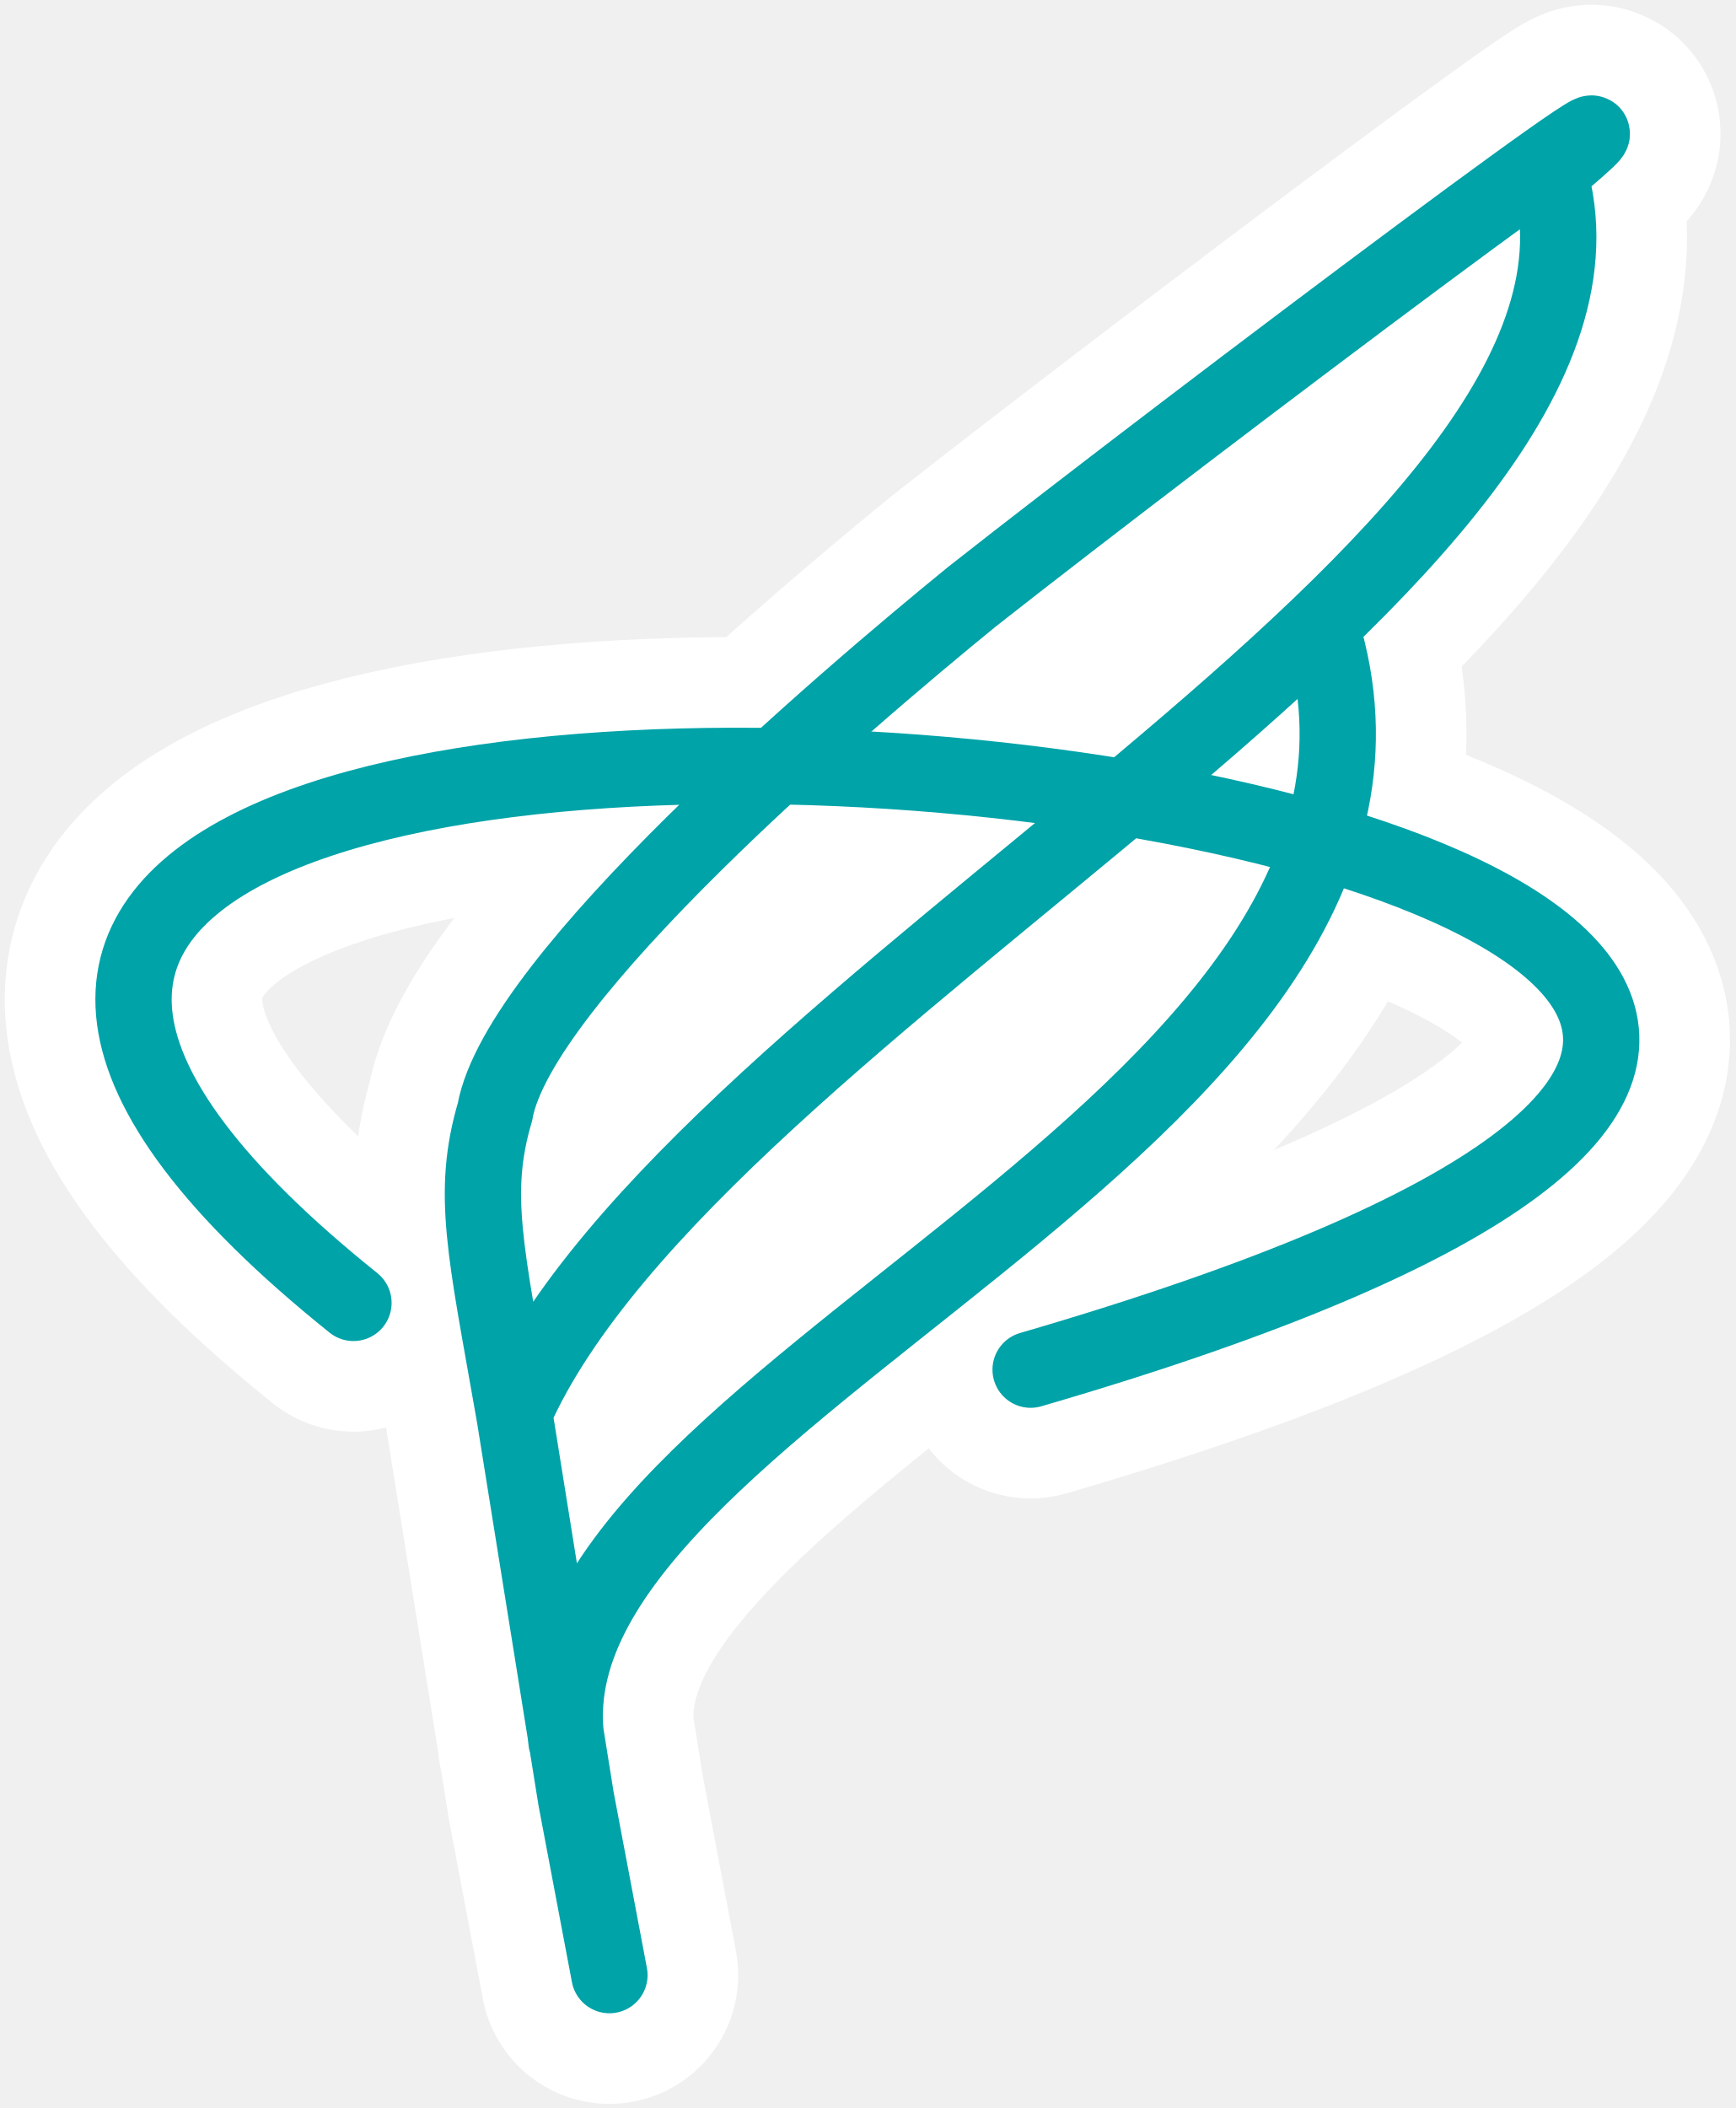
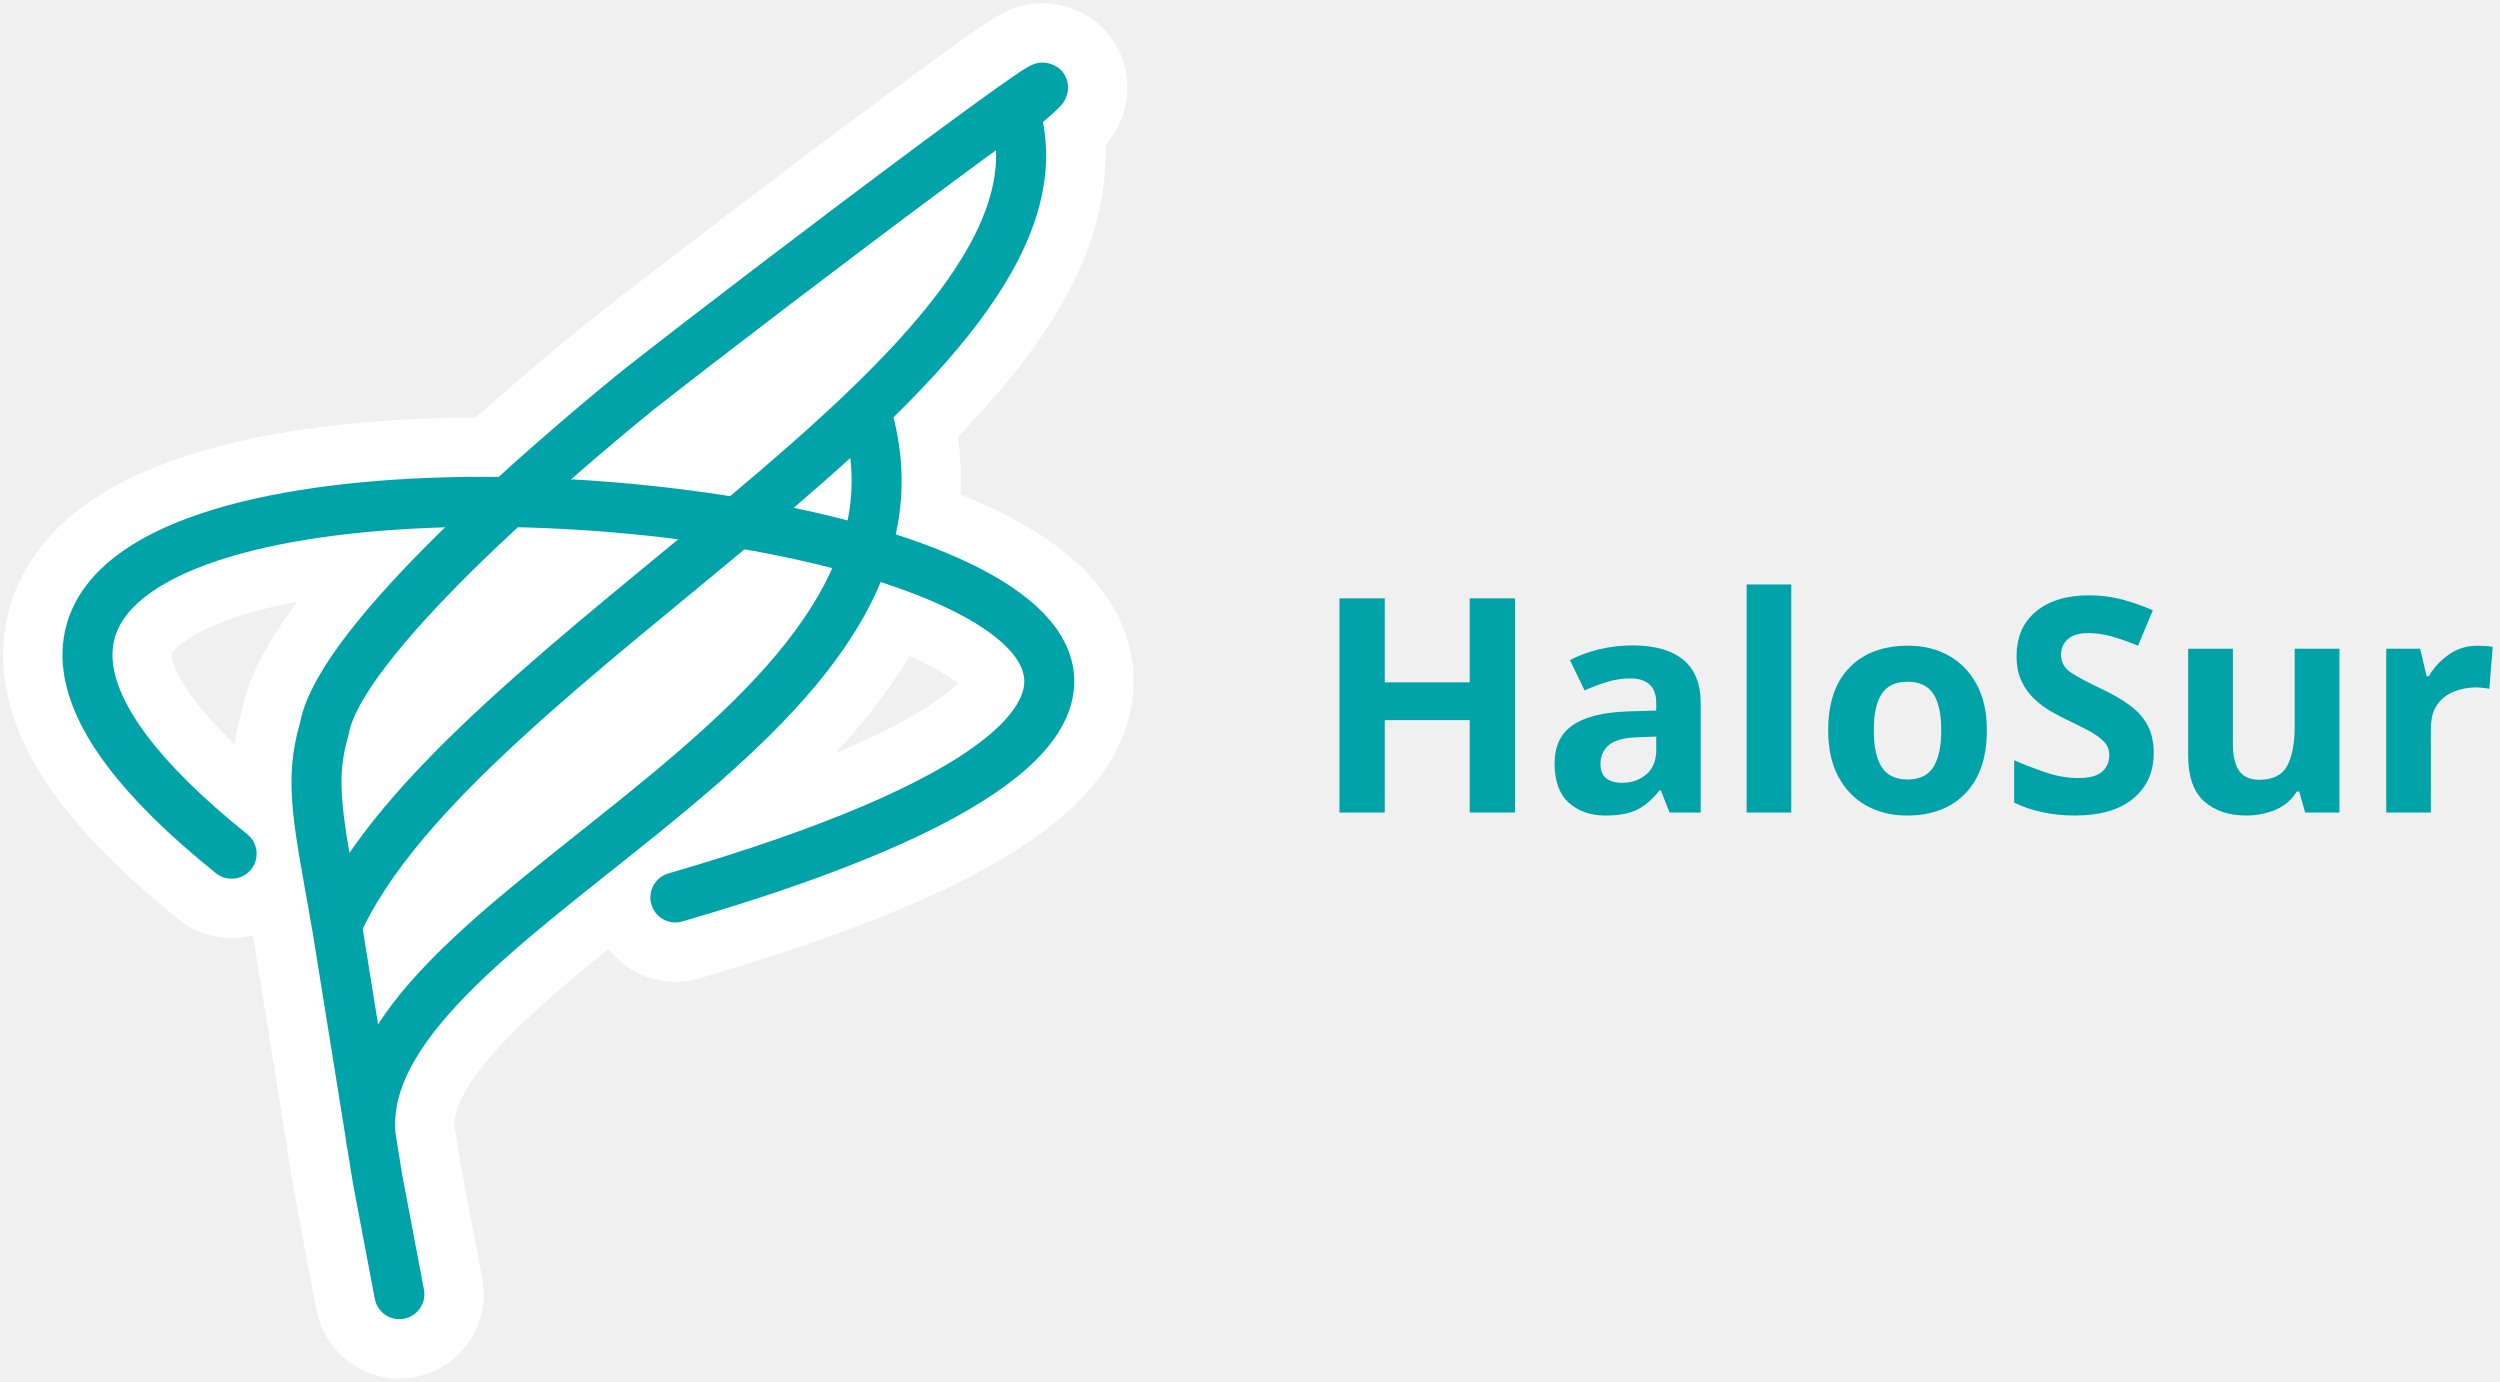
- <svg xmlns="http://www.w3.org/2000/svg" width="182" height="221" viewBox="0 0 182 221" fill="none">
-   <path d="M53.897 148.068C50.897 131.068 49.397 125.068 51.897 116.568C54.397 102.568 88.397 73.568 101.897 62.568C125.397 44.068 183.397 0.568 162.397 18.068C174.397 58.568 72.897 105.068 53.897 148.068ZM53.897 148.068L60.397 188.568L63.897 207.068M138.897 67.068C152.897 118.068 54.397 146.568 59.397 182.568" stroke="white" stroke-width="27" stroke-linecap="round" />
-   <path d="M37.059 136.593C-82.603 40.568 312.559 84.093 108.059 143.593" stroke="white" stroke-width="27" stroke-linecap="round" />
-   <path d="M53.897 148.068C50.897 131.068 49.397 125.068 51.897 116.568C54.397 102.568 88.397 73.568 101.897 62.568C125.397 44.068 183.397 0.568 162.397 18.068C174.397 58.568 72.897 105.068 53.897 148.068ZM53.897 148.068L60.397 188.568L63.897 207.068M138.897 67.068C152.897 118.068 54.397 146.568 59.397 182.568" stroke="#00A3A8" stroke-width="8" stroke-linecap="round" />
-   <path d="M37.059 136.593C-82.603 40.568 312.559 84.093 108.059 143.593" stroke="#00A3A8" stroke-width="8" stroke-linecap="round" />
+ <svg xmlns="http://www.w3.org/2000/svg" width="400" height="221" viewBox="0 0 400 221" fill="none">
+   <g transform="translate(0, 0)">
+     <path d="M53.897 148.068C50.897 131.068 49.397 125.068 51.897 116.568C54.397 102.568 88.397 73.568 101.897 62.568C125.397 44.068 183.397 0.568 162.397 18.068C174.397 58.568 72.897 105.068 53.897 148.068ZM53.897 148.068L60.397 188.568L63.897 207.068M138.897 67.068C152.897 118.068 54.397 146.568 59.397 182.568" stroke="white" stroke-width="27" stroke-linecap="round" />
+     <path d="M37.059 136.593C-82.603 40.568 312.559 84.093 108.059 143.593" stroke="white" stroke-width="27" stroke-linecap="round" />
+     <path d="M53.897 148.068C50.897 131.068 49.397 125.068 51.897 116.568C54.397 102.568 88.397 73.568 101.897 62.568C125.397 44.068 183.397 0.568 162.397 18.068C174.397 58.568 72.897 105.068 53.897 148.068ZM53.897 148.068L60.397 188.568L63.897 207.068M138.897 67.068C152.897 118.068 54.397 146.568 59.397 182.568" stroke="#00A3A8" stroke-width="8" stroke-linecap="round" />
+     <path d="M37.059 136.593C-82.603 40.568 312.559 84.093 108.059 143.593" stroke="#00A3A8" stroke-width="8" stroke-linecap="round" />
+   </g>
+   <text x="210" y="130" font-family="Segoe UI, sans-serif" font-size="48" fill="#00A3A8" font-weight="bold">
+     HaloSurat
+   </text>
</svg>
